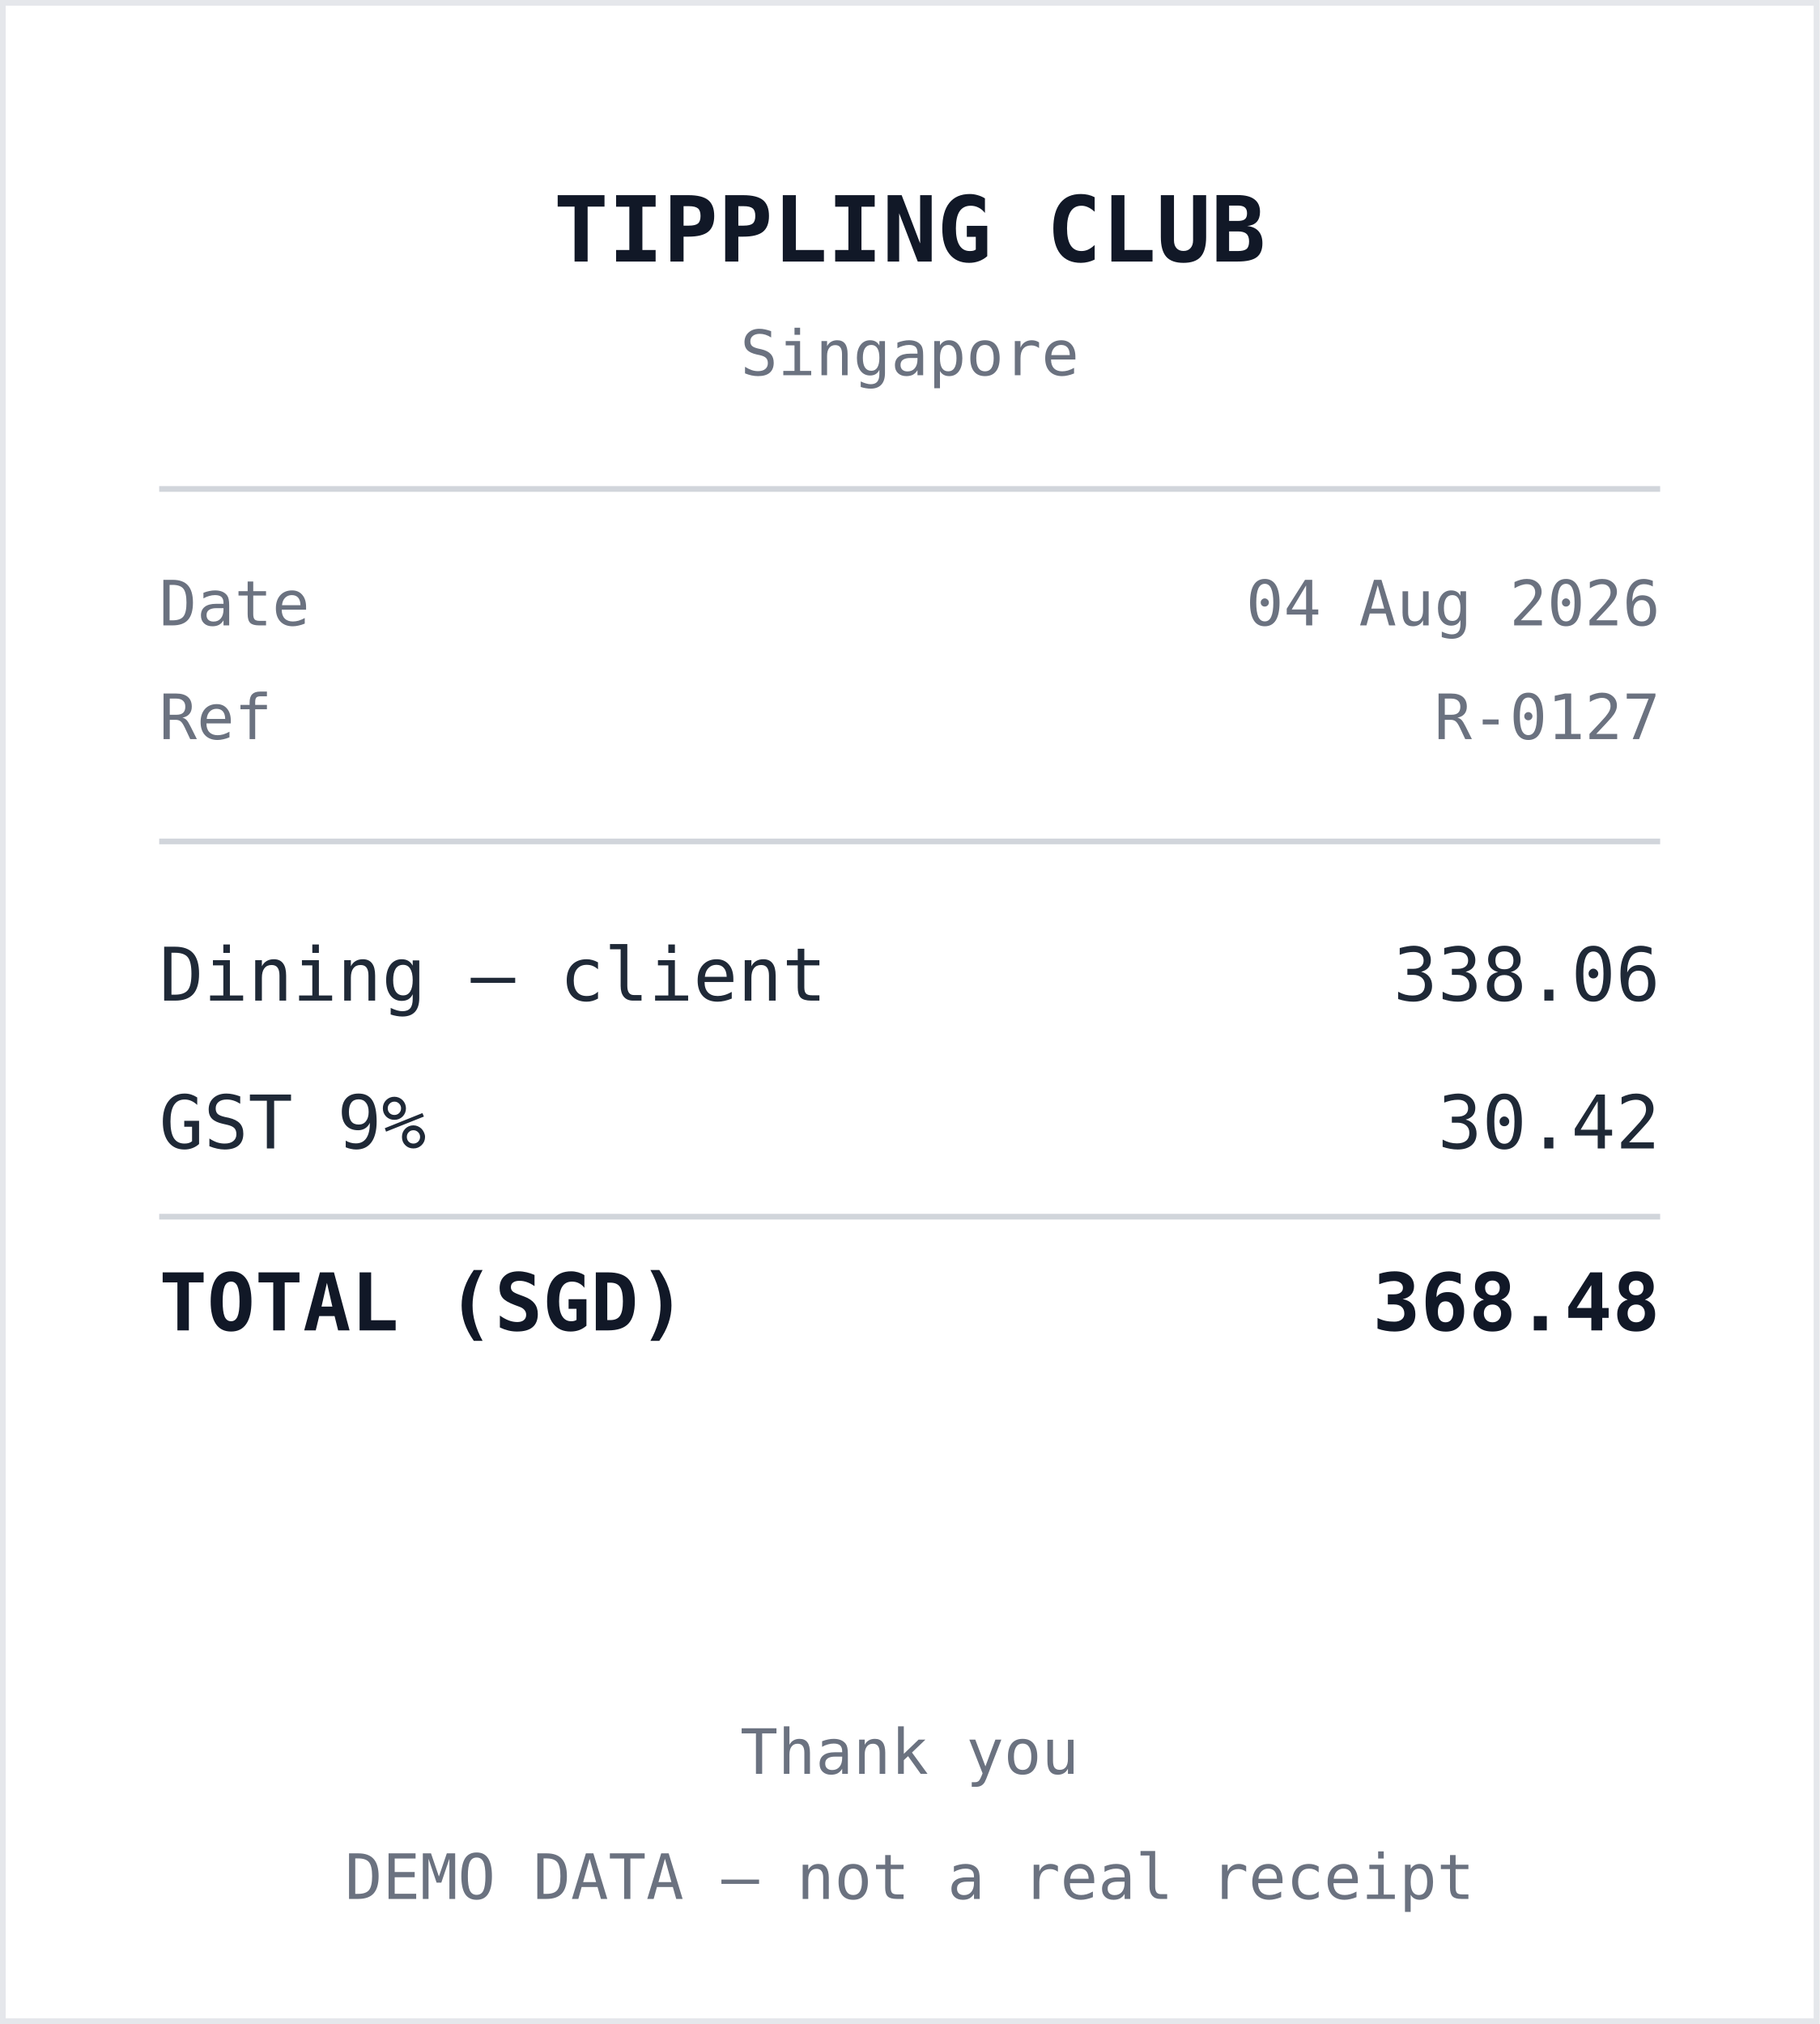
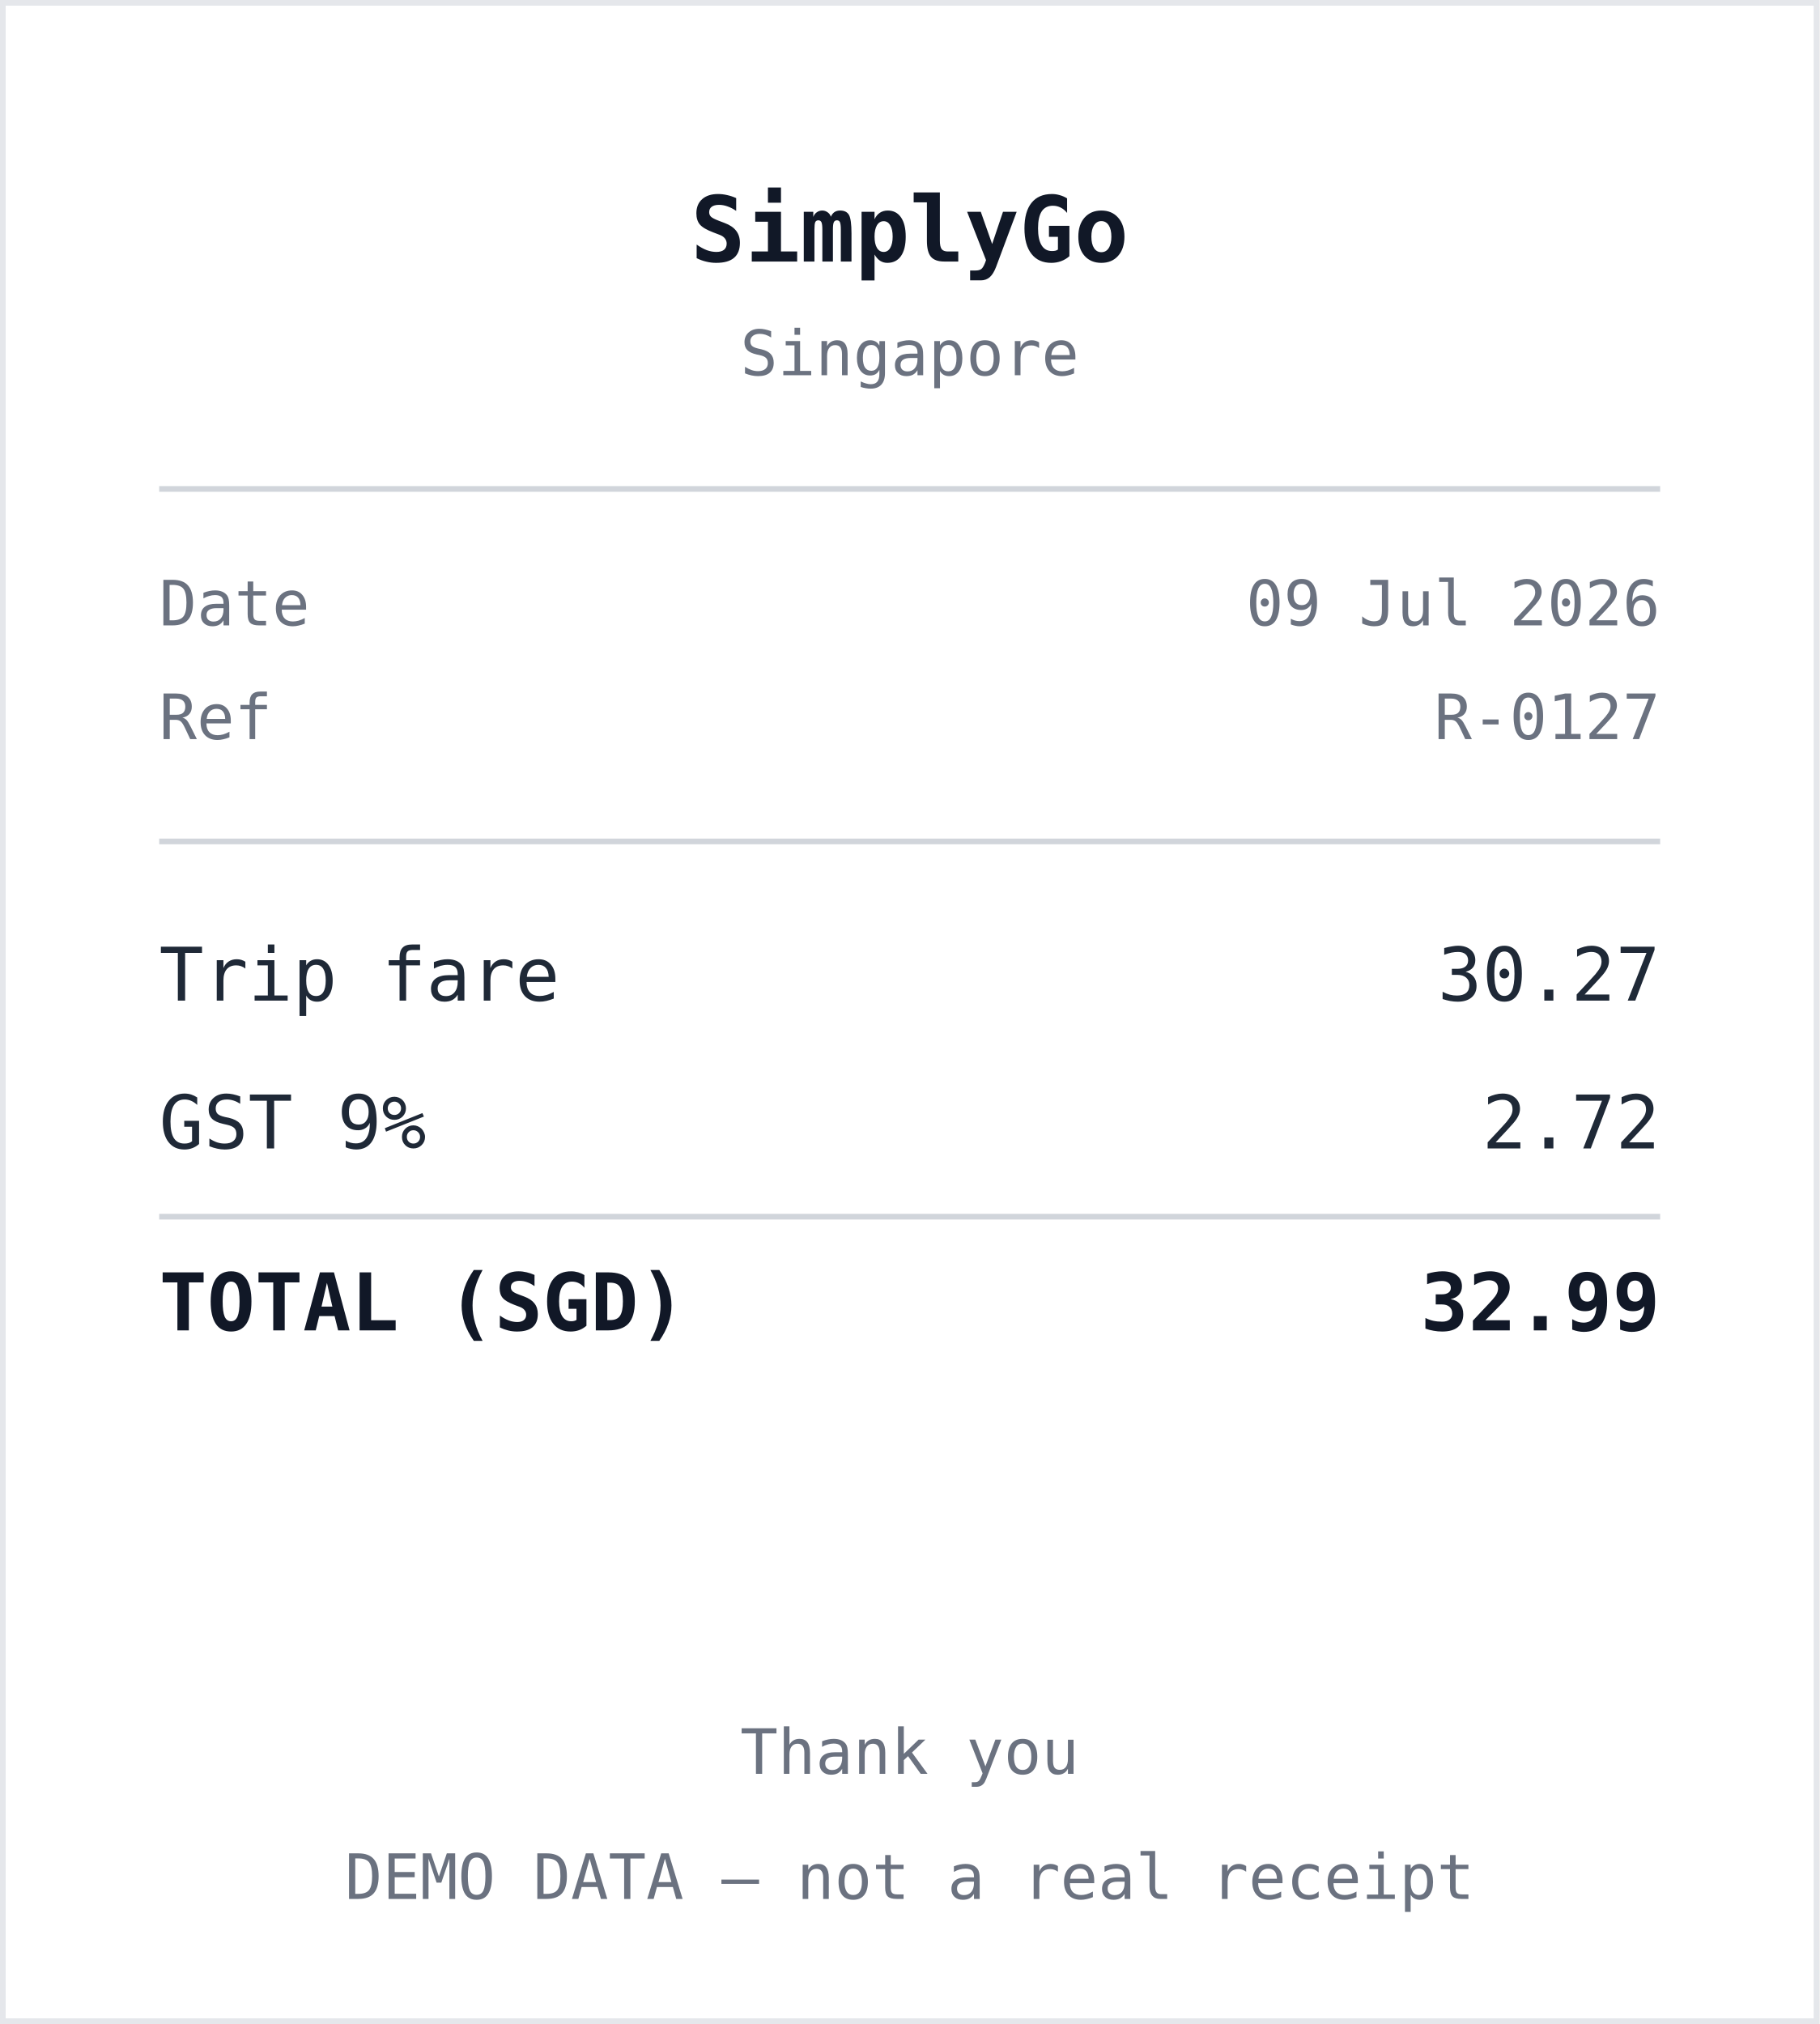
- <svg xmlns="http://www.w3.org/2000/svg" width="320" height="356" viewBox="0 0 320 356" role="img" aria-label="Receipt from TIPPLING CLUB">
+ <svg xmlns="http://www.w3.org/2000/svg" width="320" height="356" viewBox="0 0 320 356" role="img" aria-label="Receipt from SimplyGo">
  <style>
    .r { font: 13px ui-monospace, "SF Mono", Menlo, monospace; fill: #1f2937; }
    .b { font: 700 14px ui-monospace, "SF Mono", Menlo, monospace; fill: #111827; }
    .h { font: 700 16px ui-monospace, "SF Mono", Menlo, monospace; fill: #111827; }
    .m { font: 11px ui-monospace, "SF Mono", Menlo, monospace; fill: #6b7280; }
    .rule { stroke: #d1d5db; stroke-width: 1; }
  </style>
  <rect x="0" y="0" width="320" height="356" fill="#ffffff" />
  <rect x="0.5" y="0.5" width="319" height="355" fill="none" stroke="#e5e7eb" />
-   <text x="160" y="46" text-anchor="middle" class="h">TIPPLING CLUB</text>
+   <text x="160" y="46" text-anchor="middle" class="h">SimplyGo</text>
  <text x="160" y="66" text-anchor="middle" class="m">Singapore</text>
  <line x1="28" y1="86" x2="292" y2="86" class="rule" />
  <text x="28" y="110" class="m">Date</text>
-   <text x="292" y="110" text-anchor="end" class="m">04 Aug 2026</text>
+   <text x="292" y="110" text-anchor="end" class="m">09 Jul 2026</text>
  <text x="28" y="130" class="m">Ref</text>
  <text x="292" y="130" text-anchor="end" class="m">R-0127</text>
  <line x1="28" y1="148" x2="292" y2="148" class="rule" />
-   <text x="28" y="176" class="r">Dining — client</text>
-   <text x="292" y="176" text-anchor="end" class="r">338.06</text>
+   <text x="28" y="176" class="r">Trip fare</text>
+   <text x="292" y="176" text-anchor="end" class="r">30.27</text>
  <text x="28" y="202" class="r">GST 9%</text>
-   <text x="292" y="202" text-anchor="end" class="r">30.42</text>
+   <text x="292" y="202" text-anchor="end" class="r">2.72</text>
  <line x1="28" y1="214" x2="292" y2="214" class="rule" />
  <text x="28" y="234" class="b">TOTAL (SGD)</text>
-   <text x="292" y="234" text-anchor="end" class="b">368.48</text>
+   <text x="292" y="234" text-anchor="end" class="b">32.99</text>
  <text x="160" y="312" text-anchor="middle" class="m">Thank you</text>
  <text x="160" y="334" text-anchor="middle" class="m">DEMO DATA — not a real receipt</text>
</svg>
